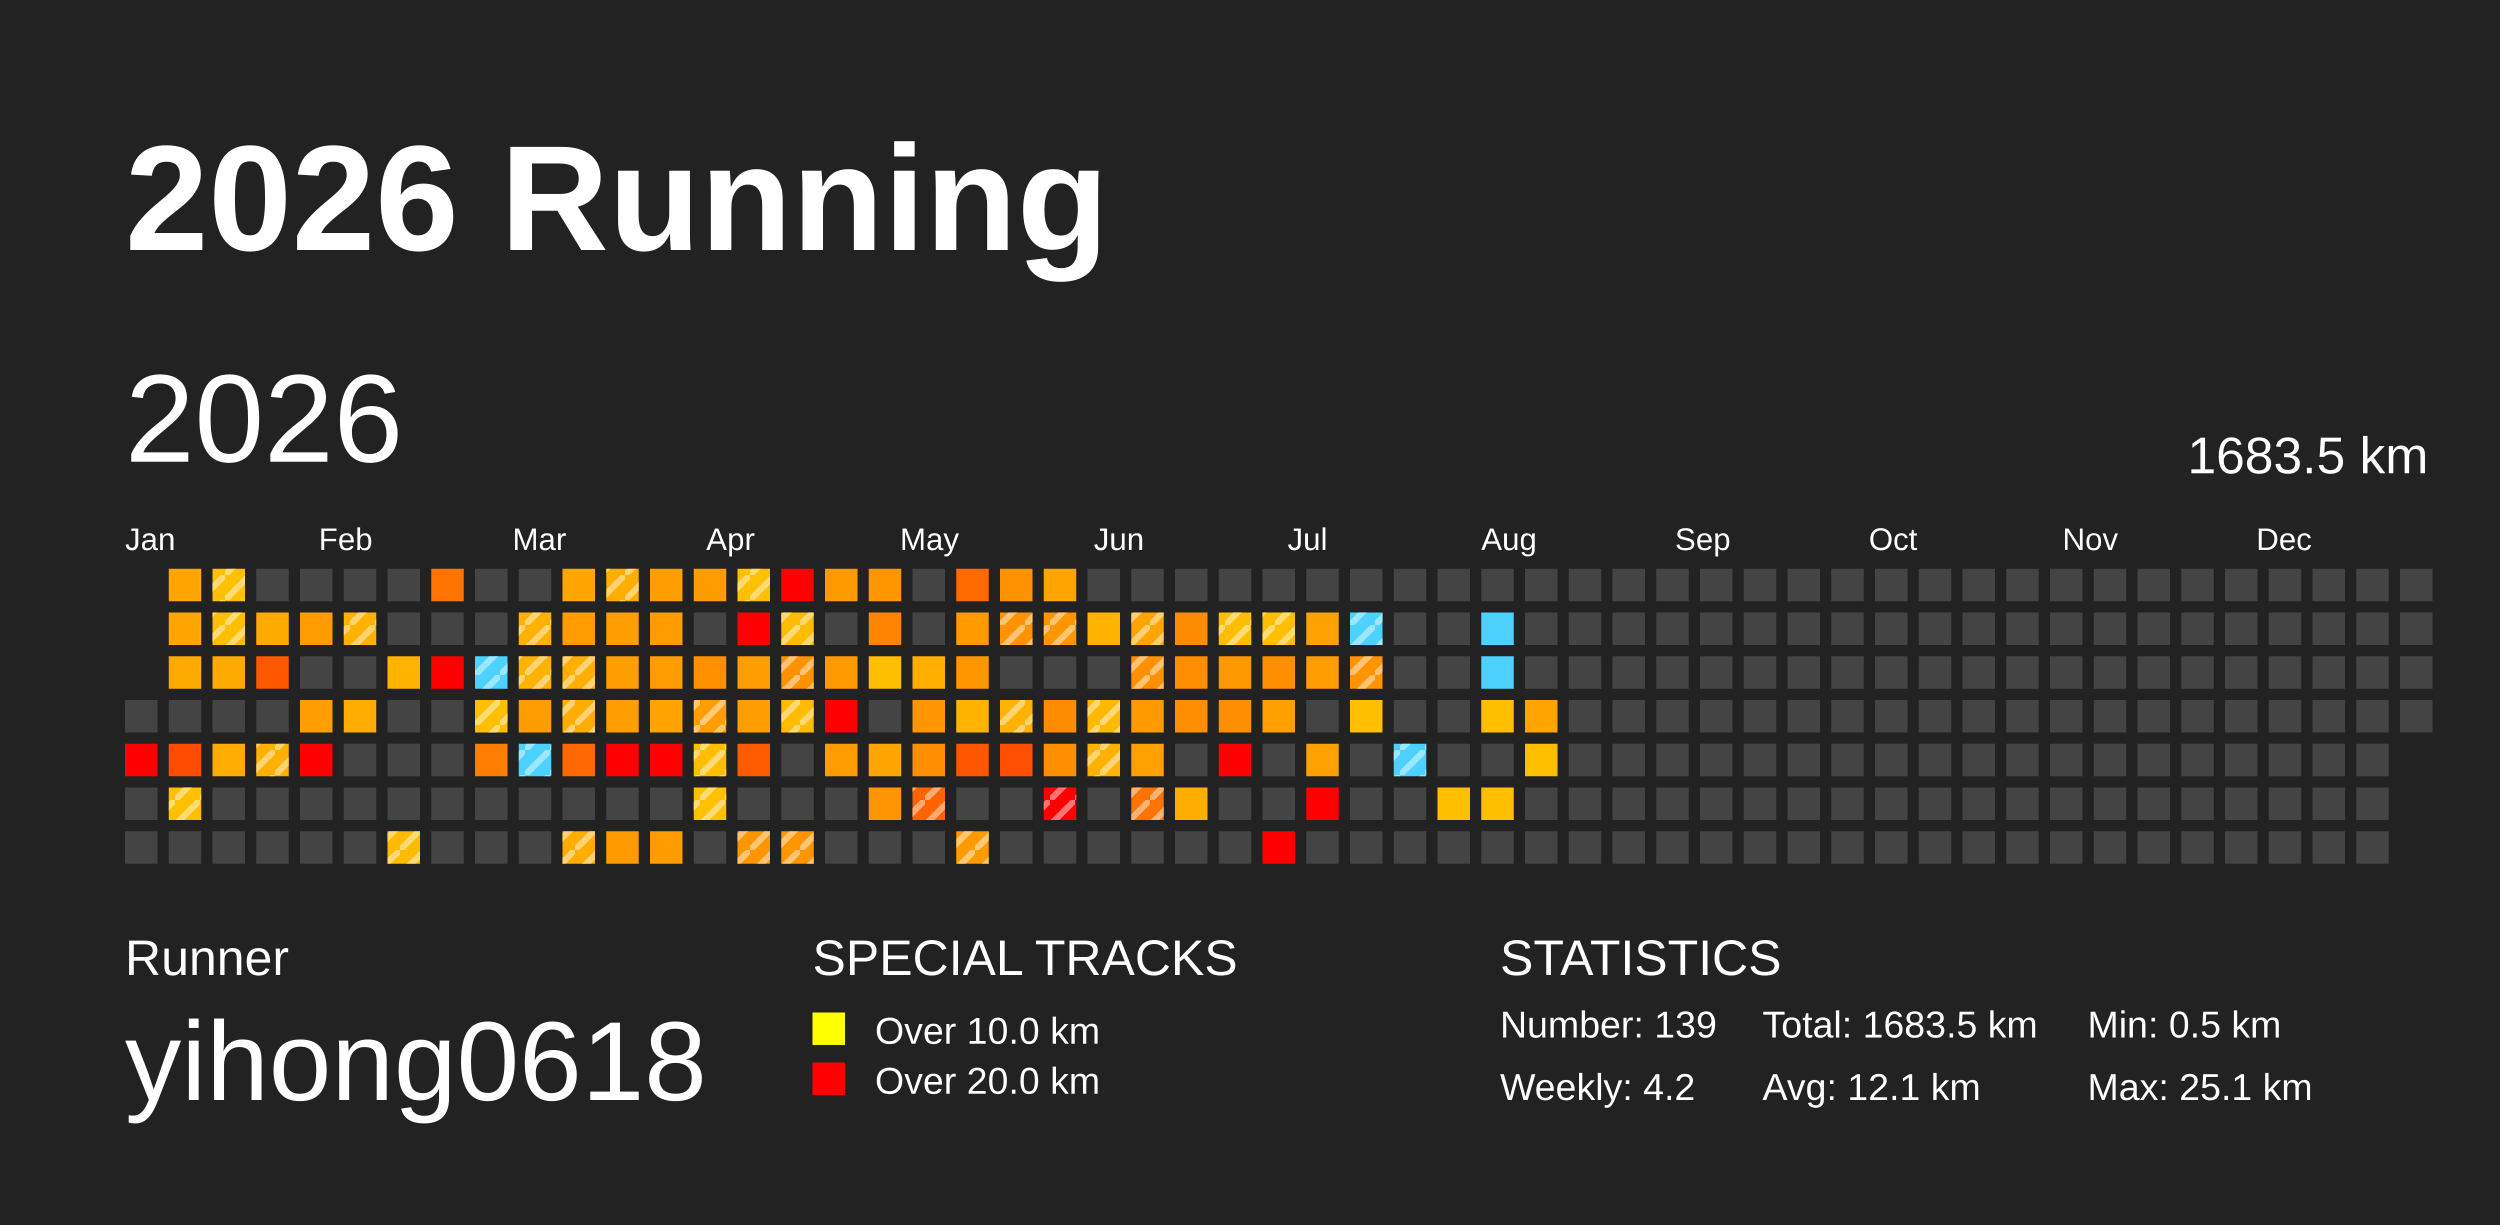
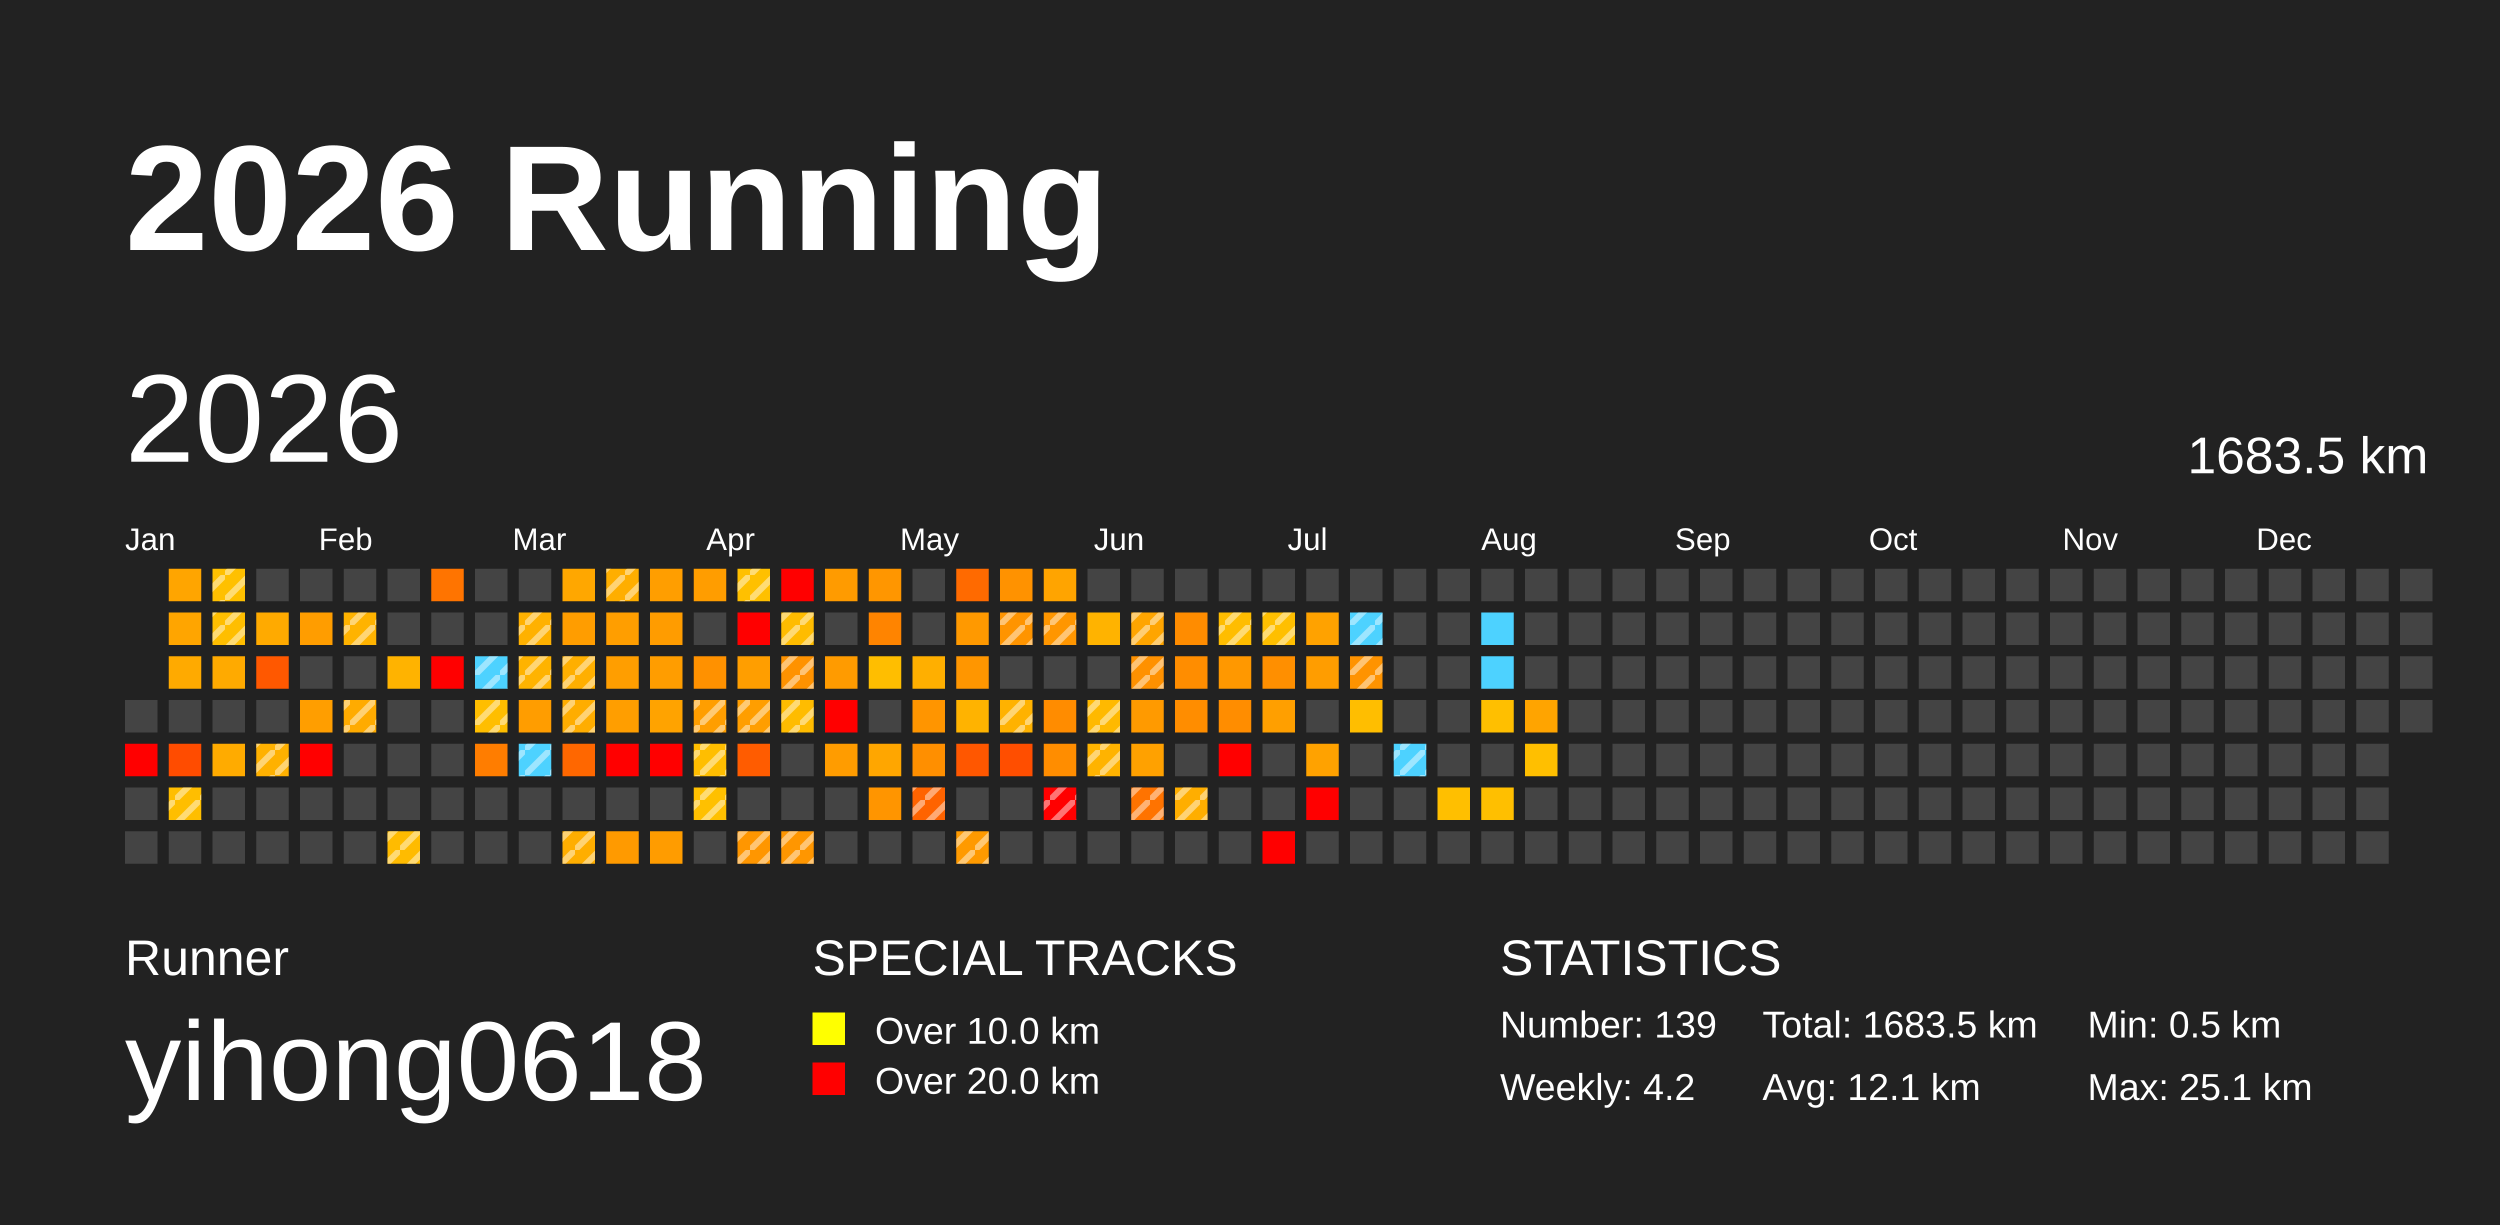
<svg xmlns="http://www.w3.org/2000/svg" baseProfile="full" height="98mm" version="1.1" viewBox="0,0,200,98" width="200mm">
  <defs>
    <pattern height="2" id="indoor-stripe" patternUnits="userSpaceOnUse" width="2">
      <line stroke="white" stroke-opacity="0.45" stroke-width="0.5" x1="0" x2="2" y1="2" y2="0" />
    </pattern>
  </defs>
  <rect fill="#222222" height="98" width="200" x="0" y="0" />
  <text fill="#FFFFFF" style="font-size:12px; font-family:Arial; font-weight:bold;" x="10" y="20">2026 Running</text>
  <text fill="#FFFFFF" style="font-size:4px; font-family:Arial" x="10" y="78">Runner</text>
  <text fill="#FFFFFF" style="font-size:9px; font-family:Arial" x="10" y="88">yihong0618</text>
  <text fill="#FFFFFF" style="font-size:4px; font-family:Arial" x="65" y="78">SPECIAL TRACKS</text>
  <rect fill="yellow" height="2.6" width="2.6" x="65" y="81" />
  <text fill="#FFFFFF" style="font-size:3px; font-family:Arial" x="70" y="83.5">Over 10.0 km</text>
  <rect fill="red" height="2.6" width="2.6" x="65" y="85" />
  <text fill="#FFFFFF" style="font-size:3px; font-family:Arial" x="70" y="87.5">Over 20.0 km</text>
  <text fill="#FFFFFF" style="font-size:4px; font-family:Arial" x="120" y="78">STATISTICS</text>
  <text fill="#FFFFFF" style="font-size:3px; font-family:Arial" x="120" y="83">Number: 139</text>
  <text fill="#FFFFFF" style="font-size:3px; font-family:Arial" x="120" y="88">Weekly: 4.2</text>
  <text fill="#FFFFFF" style="font-size:3px; font-family:Arial" x="141" y="83">Total: 1683.5 km</text>
  <text fill="#FFFFFF" style="font-size:3px; font-family:Arial" x="141" y="88">Avg: 12.1 km</text>
  <text fill="#FFFFFF" style="font-size:3px; font-family:Arial" x="167" y="83">Min: 0.5 km</text>
  <text fill="#FFFFFF" style="font-size:3px; font-family:Arial" x="167" y="88">Max: 25.1 km</text>
  <text dominant-baseline="hanging" fill="#FFFFFF" style="font-size:10.0px; font-family:Arial;" x="10" y="30">2026</text>
  <text dominant-baseline="hanging" fill="#FFFFFF" style="font-size:4.125px; font-family:Arial;" x="175" y="35">1683.5 km</text>
  <text fill="#FFFFFF" style="font-size:2.5px; font-family:Arial" x="10.0" y="44">Jan</text>
  <text fill="#FFFFFF" style="font-size:2.5px; font-family:Arial" x="25.5" y="44">Feb</text>
  <text fill="#FFFFFF" style="font-size:2.5px; font-family:Arial" x="41.0" y="44">Mar</text>
  <text fill="#FFFFFF" style="font-size:2.5px; font-family:Arial" x="56.5" y="44">Apr</text>
  <text fill="#FFFFFF" style="font-size:2.5px; font-family:Arial" x="72.0" y="44">May</text>
  <text fill="#FFFFFF" style="font-size:2.5px; font-family:Arial" x="87.5" y="44">Jun</text>
  <text fill="#FFFFFF" style="font-size:2.5px; font-family:Arial" x="103.0" y="44">Jul</text>
  <text fill="#FFFFFF" style="font-size:2.5px; font-family:Arial" x="118.5" y="44">Aug</text>
  <text fill="#FFFFFF" style="font-size:2.5px; font-family:Arial" x="134.0" y="44">Sep</text>
  <text fill="#FFFFFF" style="font-size:2.5px; font-family:Arial" x="149.5" y="44">Oct</text>
  <text fill="#FFFFFF" style="font-size:2.5px; font-family:Arial" x="165.0" y="44">Nov</text>
  <text fill="#FFFFFF" style="font-size:2.5px; font-family:Arial" x="180.5" y="44">Dec</text>
  <rect fill="#444444" height="2.6" width="2.6" x="10.0" y="56.0" />
  <rect fill="red" height="2.6" width="2.6" x="10.0" y="59.5" />
  <rect fill="#444444" height="2.6" width="2.6" x="10.0" y="63.0" />
  <rect fill="#444444" height="2.6" width="2.6" x="10.0" y="66.5" />
  <rect fill="#ffa500" height="2.6" width="2.6" x="13.5" y="45.5" />
  <rect fill="#ffa500" height="2.6" width="2.6" x="13.5" y="49.0" />
  <rect fill="#ffaa00" height="2.6" width="2.6" x="13.5" y="52.5" />
  <rect fill="#444444" height="2.6" width="2.6" x="13.5" y="56.0" />
  <rect fill="#ff4c00" height="2.6" width="2.6" x="13.5" y="59.5" />
  <rect fill="#ffbe00" height="2.6" width="2.6" x="13.5" y="63.0" />
  <rect fill="url(#indoor-stripe)" height="2.6" style="pointer-events: none;" width="2.6" x="13.5" y="63.0" />
  <rect fill="#444444" height="2.6" width="2.6" x="13.5" y="66.5" />
  <rect fill="#ffc000" height="2.6" width="2.6" x="17.0" y="45.5" />
  <rect fill="url(#indoor-stripe)" height="2.6" style="pointer-events: none;" width="2.6" x="17.0" y="45.5" />
  <rect fill="#ffbe00" height="2.6" width="2.6" x="17.0" y="49.0" />
  <rect fill="url(#indoor-stripe)" height="2.6" style="pointer-events: none;" width="2.6" x="17.0" y="49.0" />
  <rect fill="#ffaa00" height="2.6" width="2.6" x="17.0" y="52.5" />
  <rect fill="#444444" height="2.6" width="2.6" x="17.0" y="56.0" />
  <rect fill="#ffab00" height="2.6" width="2.6" x="17.0" y="59.5" />
  <rect fill="#444444" height="2.6" width="2.6" x="17.0" y="63.0" />
  <rect fill="#444444" height="2.6" width="2.6" x="17.0" y="66.5" />
  <rect fill="#444444" height="2.6" width="2.6" x="20.5" y="45.5" />
  <rect fill="#ffaa00" height="2.6" width="2.6" x="20.5" y="49.0" />
  <rect fill="#ff5800" height="2.6" width="2.6" x="20.5" y="52.5" />
  <rect fill="#444444" height="2.6" width="2.6" x="20.5" y="56.0" />
  <rect fill="#ffb100" height="2.6" width="2.6" x="20.5" y="59.5" />
  <rect fill="url(#indoor-stripe)" height="2.6" style="pointer-events: none;" width="2.6" x="20.5" y="59.5" />
  <rect fill="#444444" height="2.6" width="2.6" x="20.5" y="63.0" />
  <rect fill="#444444" height="2.6" width="2.6" x="20.5" y="66.5" />
  <rect fill="#444444" height="2.6" width="2.6" x="24.0" y="45.5" />
  <rect fill="#ff9d00" height="2.6" width="2.6" x="24.0" y="49.0" />
  <rect fill="#444444" height="2.6" width="2.6" x="24.0" y="52.5" />
  <rect fill="#ff9e00" height="2.6" width="2.6" x="24.0" y="56.0" />
  <rect fill="red" height="2.6" width="2.6" x="24.0" y="59.5" />
  <rect fill="#444444" height="2.6" width="2.6" x="24.0" y="63.0" />
  <rect fill="#444444" height="2.6" width="2.6" x="24.0" y="66.5" />
  <rect fill="#444444" height="2.6" width="2.6" x="27.5" y="45.5" />
  <rect fill="#ffb300" height="2.6" width="2.6" x="27.5" y="49.0" />
  <rect fill="url(#indoor-stripe)" height="2.6" style="pointer-events: none;" width="2.6" x="27.5" y="49.0" />
  <rect fill="#444444" height="2.6" width="2.6" x="27.5" y="52.5" />
  <rect fill="#ffab00" height="2.6" width="2.6" x="27.5" y="56.0" />
+   <rect fill="url(#indoor-stripe)" height="2.6" style="pointer-events: none;" width="2.6" x="27.5" y="56.0" />
  <rect fill="#444444" height="2.6" width="2.6" x="27.5" y="59.5" />
  <rect fill="#444444" height="2.6" width="2.6" x="27.5" y="63.0" />
  <rect fill="#444444" height="2.6" width="2.6" x="27.5" y="66.5" />
  <rect fill="#444444" height="2.6" width="2.6" x="31.0" y="45.5" />
  <rect fill="#444444" height="2.6" width="2.6" x="31.0" y="49.0" />
  <rect fill="#ffb300" height="2.6" width="2.6" x="31.0" y="52.5" />
  <rect fill="#444444" height="2.6" width="2.6" x="31.0" y="56.0" />
  <rect fill="#444444" height="2.6" width="2.6" x="31.0" y="59.5" />
  <rect fill="#444444" height="2.6" width="2.6" x="31.0" y="63.0" />
  <rect fill="#ffbb00" height="2.6" width="2.6" x="31.0" y="66.5" />
  <rect fill="url(#indoor-stripe)" height="2.6" style="pointer-events: none;" width="2.6" x="31.0" y="66.5" />
  <rect fill="#ff7400" height="2.6" width="2.6" x="34.5" y="45.5" />
  <rect fill="#444444" height="2.6" width="2.6" x="34.5" y="49.0" />
  <rect fill="red" height="2.6" width="2.6" x="34.5" y="52.5" />
  <rect fill="#444444" height="2.6" width="2.6" x="34.5" y="56.0" />
  <rect fill="#444444" height="2.6" width="2.6" x="34.5" y="59.5" />
  <rect fill="#444444" height="2.6" width="2.6" x="34.5" y="63.0" />
  <rect fill="#444444" height="2.6" width="2.6" x="34.5" y="66.5" />
  <rect fill="#444444" height="2.6" width="2.6" x="38.0" y="45.5" />
  <rect fill="#444444" height="2.6" width="2.6" x="38.0" y="49.0" />
  <rect fill="#4dd2ff" height="2.6" width="2.6" x="38.0" y="52.5" />
  <rect fill="url(#indoor-stripe)" height="2.6" style="pointer-events: none;" width="2.6" x="38.0" y="52.5" />
  <rect fill="#ffbe00" height="2.6" width="2.6" x="38.0" y="56.0" />
  <rect fill="url(#indoor-stripe)" height="2.6" style="pointer-events: none;" width="2.6" x="38.0" y="56.0" />
  <rect fill="#ff7d00" height="2.6" width="2.6" x="38.0" y="59.5" />
  <rect fill="#444444" height="2.6" width="2.6" x="38.0" y="63.0" />
  <rect fill="#444444" height="2.6" width="2.6" x="38.0" y="66.5" />
  <rect fill="#444444" height="2.6" width="2.6" x="41.5" y="45.5" />
  <rect fill="#ffb100" height="2.6" width="2.6" x="41.5" y="49.0" />
  <rect fill="url(#indoor-stripe)" height="2.6" style="pointer-events: none;" width="2.6" x="41.5" y="49.0" />
  <rect fill="#ffb300" height="2.6" width="2.6" x="41.5" y="52.5" />
  <rect fill="url(#indoor-stripe)" height="2.6" style="pointer-events: none;" width="2.6" x="41.5" y="52.5" />
  <rect fill="#ff9d00" height="2.6" width="2.6" x="41.5" y="56.0" />
  <rect fill="#4dd2ff" height="2.6" width="2.6" x="41.5" y="59.5" />
  <rect fill="url(#indoor-stripe)" height="2.6" style="pointer-events: none;" width="2.6" x="41.5" y="59.5" />
  <rect fill="#444444" height="2.6" width="2.6" x="41.5" y="63.0" />
  <rect fill="#444444" height="2.6" width="2.6" x="41.5" y="66.5" />
  <rect fill="#ffa700" height="2.6" width="2.6" x="45.0" y="45.5" />
  <rect fill="#ff9d00" height="2.6" width="2.6" x="45.0" y="49.0" />
  <rect fill="#ffaf00" height="2.6" width="2.6" x="45.0" y="52.5" />
  <rect fill="url(#indoor-stripe)" height="2.6" style="pointer-events: none;" width="2.6" x="45.0" y="52.5" />
  <rect fill="#ffad00" height="2.6" width="2.6" x="45.0" y="56.0" />
  <rect fill="url(#indoor-stripe)" height="2.6" style="pointer-events: none;" width="2.6" x="45.0" y="56.0" />
  <rect fill="#ff6700" height="2.6" width="2.6" x="45.0" y="59.5" />
  <rect fill="#444444" height="2.6" width="2.6" x="45.0" y="63.0" />
  <rect fill="#ffae00" height="2.6" width="2.6" x="45.0" y="66.5" />
  <rect fill="url(#indoor-stripe)" height="2.6" style="pointer-events: none;" width="2.6" x="45.0" y="66.5" />
  <rect fill="#ffae00" height="2.6" width="2.6" x="48.5" y="45.5" />
  <rect fill="url(#indoor-stripe)" height="2.6" style="pointer-events: none;" width="2.6" x="48.5" y="45.5" />
  <rect fill="#ff9e00" height="2.6" width="2.6" x="48.5" y="49.0" />
  <rect fill="#ff9e00" height="2.6" width="2.6" x="48.5" y="52.5" />
  <rect fill="#ff9e00" height="2.6" width="2.6" x="48.5" y="56.0" />
  <rect fill="red" height="2.6" width="2.6" x="48.5" y="59.5" />
  <rect fill="#444444" height="2.6" width="2.6" x="48.5" y="63.0" />
  <rect fill="#ff9a00" height="2.6" width="2.6" x="48.5" y="66.5" />
  <rect fill="#ff9e00" height="2.6" width="2.6" x="52.0" y="45.5" />
  <rect fill="#ff9c00" height="2.6" width="2.6" x="52.0" y="49.0" />
  <rect fill="#ff9d00" height="2.6" width="2.6" x="52.0" y="52.5" />
  <rect fill="#ffa300" height="2.6" width="2.6" x="52.0" y="56.0" />
  <rect fill="red" height="2.6" width="2.6" x="52.0" y="59.5" />
  <rect fill="#444444" height="2.6" width="2.6" x="52.0" y="63.0" />
  <rect fill="#ff9c00" height="2.6" width="2.6" x="52.0" y="66.5" />
  <rect fill="#ff9d00" height="2.6" width="2.6" x="55.5" y="45.5" />
  <rect fill="#444444" height="2.6" width="2.6" x="55.5" y="49.0" />
  <rect fill="#ff9100" height="2.6" width="2.6" x="55.5" y="52.5" />
  <rect fill="#ff9e00" height="2.6" width="2.6" x="55.5" y="56.0" />
  <rect fill="url(#indoor-stripe)" height="2.6" style="pointer-events: none;" width="2.6" x="55.5" y="56.0" />
  <rect fill="#ffbe00" height="2.6" width="2.6" x="55.5" y="59.5" />
  <rect fill="url(#indoor-stripe)" height="2.6" style="pointer-events: none;" width="2.6" x="55.5" y="59.5" />
  <rect fill="#ffc000" height="2.6" width="2.6" x="55.5" y="63.0" />
  <rect fill="url(#indoor-stripe)" height="2.6" style="pointer-events: none;" width="2.6" x="55.5" y="63.0" />
  <rect fill="#444444" height="2.6" width="2.6" x="55.5" y="66.5" />
  <rect fill="#ffc000" height="2.6" width="2.6" x="59.0" y="45.5" />
  <rect fill="url(#indoor-stripe)" height="2.6" style="pointer-events: none;" width="2.6" x="59.0" y="45.5" />
  <rect fill="red" height="2.6" width="2.6" x="59.0" y="49.0" />
  <rect fill="#ff9e00" height="2.6" width="2.6" x="59.0" y="52.5" />
  <rect fill="#ff9e00" height="2.6" width="2.6" x="59.0" y="56.0" />
+   <rect fill="url(#indoor-stripe)" height="2.6" style="pointer-events: none;" width="2.6" x="59.0" y="56.0" />
  <rect fill="#ff5c00" height="2.6" width="2.6" x="59.0" y="59.5" />
  <rect fill="#444444" height="2.6" width="2.6" x="59.0" y="63.0" />
  <rect fill="#ff9600" height="2.6" width="2.6" x="59.0" y="66.5" />
  <rect fill="url(#indoor-stripe)" height="2.6" style="pointer-events: none;" width="2.6" x="59.0" y="66.5" />
  <rect fill="red" height="2.6" width="2.6" x="62.5" y="45.5" />
  <rect fill="#ffbc00" height="2.6" width="2.6" x="62.5" y="49.0" />
  <rect fill="url(#indoor-stripe)" height="2.6" style="pointer-events: none;" width="2.6" x="62.5" y="49.0" />
  <rect fill="#ff9200" height="2.6" width="2.6" x="62.5" y="52.5" />
  <rect fill="url(#indoor-stripe)" height="2.6" style="pointer-events: none;" width="2.6" x="62.5" y="52.5" />
  <rect fill="#ffbc00" height="2.6" width="2.6" x="62.5" y="56.0" />
  <rect fill="url(#indoor-stripe)" height="2.6" style="pointer-events: none;" width="2.6" x="62.5" y="56.0" />
  <rect fill="#444444" height="2.6" width="2.6" x="62.5" y="59.5" />
  <rect fill="#444444" height="2.6" width="2.6" x="62.5" y="63.0" />
  <rect fill="#ff9600" height="2.6" width="2.6" x="62.5" y="66.5" />
  <rect fill="url(#indoor-stripe)" height="2.6" style="pointer-events: none;" width="2.6" x="62.5" y="66.5" />
  <rect fill="#ff9b00" height="2.6" width="2.6" x="66.0" y="45.5" />
  <rect fill="#444444" height="2.6" width="2.6" x="66.0" y="49.0" />
  <rect fill="#ff9b00" height="2.6" width="2.6" x="66.0" y="52.5" />
  <rect fill="red" height="2.6" width="2.6" x="66.0" y="56.0" />
  <rect fill="#ff9c00" height="2.6" width="2.6" x="66.0" y="59.5" />
  <rect fill="#444444" height="2.6" width="2.6" x="66.0" y="63.0" />
  <rect fill="#444444" height="2.6" width="2.6" x="66.0" y="66.5" />
  <rect fill="#ff9600" height="2.6" width="2.6" x="69.5" y="45.5" />
  <rect fill="#ff8400" height="2.6" width="2.6" x="69.5" y="49.0" />
  <rect fill="#ffbe00" height="2.6" width="2.6" x="69.5" y="52.5" />
  <rect fill="#444444" height="2.6" width="2.6" x="69.5" y="56.0" />
  <rect fill="#ffa600" height="2.6" width="2.6" x="69.5" y="59.5" />
  <rect fill="#ff9500" height="2.6" width="2.6" x="69.5" y="63.0" />
  <rect fill="#444444" height="2.6" width="2.6" x="69.5" y="66.5" />
  <rect fill="#444444" height="2.6" width="2.6" x="73.0" y="45.5" />
  <rect fill="#444444" height="2.6" width="2.6" x="73.0" y="49.0" />
  <rect fill="#ffaf00" height="2.6" width="2.6" x="73.0" y="52.5" />
  <rect fill="#ff9500" height="2.6" width="2.6" x="73.0" y="56.0" />
  <rect fill="#ff8f00" height="2.6" width="2.6" x="73.0" y="59.5" />
  <rect fill="#ff6300" height="2.6" width="2.6" x="73.0" y="63.0" />
  <rect fill="url(#indoor-stripe)" height="2.6" style="pointer-events: none;" width="2.6" x="73.0" y="63.0" />
  <rect fill="#444444" height="2.6" width="2.6" x="73.0" y="66.5" />
  <rect fill="#ff6a00" height="2.6" width="2.6" x="76.5" y="45.5" />
  <rect fill="#ff9900" height="2.6" width="2.6" x="76.5" y="49.0" />
  <rect fill="#ff9600" height="2.6" width="2.6" x="76.5" y="52.5" />
  <rect fill="#ffb300" height="2.6" width="2.6" x="76.5" y="56.0" />
  <rect fill="#ff5700" height="2.6" width="2.6" x="76.5" y="59.5" />
  <rect fill="#444444" height="2.6" width="2.6" x="76.5" y="63.0" />
  <rect fill="#ff9a00" height="2.6" width="2.6" x="76.5" y="66.5" />
  <rect fill="url(#indoor-stripe)" height="2.6" style="pointer-events: none;" width="2.6" x="76.5" y="66.5" />
  <rect fill="#ff9200" height="2.6" width="2.6" x="80.0" y="45.5" />
  <rect fill="#ff9400" height="2.6" width="2.6" x="80.0" y="49.0" />
  <rect fill="url(#indoor-stripe)" height="2.6" style="pointer-events: none;" width="2.6" x="80.0" y="49.0" />
  <rect fill="#444444" height="2.6" width="2.6" x="80.0" y="52.5" />
  <rect fill="#ffb200" height="2.6" width="2.6" x="80.0" y="56.0" />
  <rect fill="url(#indoor-stripe)" height="2.6" style="pointer-events: none;" width="2.6" x="80.0" y="56.0" />
  <rect fill="#ff4e00" height="2.6" width="2.6" x="80.0" y="59.5" />
  <rect fill="#444444" height="2.6" width="2.6" x="80.0" y="63.0" />
  <rect fill="#444444" height="2.6" width="2.6" x="80.0" y="66.5" />
  <rect fill="#ffa400" height="2.6" width="2.6" x="83.5" y="45.5" />
  <rect fill="#ff9600" height="2.6" width="2.6" x="83.5" y="49.0" />
  <rect fill="url(#indoor-stripe)" height="2.6" style="pointer-events: none;" width="2.6" x="83.5" y="49.0" />
  <rect fill="#444444" height="2.6" width="2.6" x="83.5" y="52.5" />
  <rect fill="#ff8c00" height="2.6" width="2.6" x="83.5" y="56.0" />
  <rect fill="#ff8d00" height="2.6" width="2.6" x="83.5" y="59.5" />
  <rect fill="red" height="2.6" width="2.6" x="83.5" y="63.0" />
  <rect fill="url(#indoor-stripe)" height="2.6" style="pointer-events: none;" width="2.6" x="83.5" y="63.0" />
  <rect fill="#444444" height="2.6" width="2.6" x="83.5" y="66.5" />
  <rect fill="#444444" height="2.6" width="2.6" x="87.0" y="45.5" />
  <rect fill="#ffb300" height="2.6" width="2.6" x="87.0" y="49.0" />
  <rect fill="#444444" height="2.6" width="2.6" x="87.0" y="52.5" />
  <rect fill="#ffb900" height="2.6" width="2.6" x="87.0" y="56.0" />
  <rect fill="url(#indoor-stripe)" height="2.6" style="pointer-events: none;" width="2.6" x="87.0" y="56.0" />
  <rect fill="#ffb300" height="2.6" width="2.6" x="87.0" y="59.5" />
  <rect fill="url(#indoor-stripe)" height="2.6" style="pointer-events: none;" width="2.6" x="87.0" y="59.5" />
  <rect fill="#444444" height="2.6" width="2.6" x="87.0" y="63.0" />
  <rect fill="#444444" height="2.6" width="2.6" x="87.0" y="66.5" />
  <rect fill="#444444" height="2.6" width="2.6" x="90.5" y="45.5" />
  <rect fill="#ffa500" height="2.6" width="2.6" x="90.5" y="49.0" />
  <rect fill="url(#indoor-stripe)" height="2.6" style="pointer-events: none;" width="2.6" x="90.5" y="49.0" />
  <rect fill="#ff9100" height="2.6" width="2.6" x="90.5" y="52.5" />
  <rect fill="url(#indoor-stripe)" height="2.6" style="pointer-events: none;" width="2.6" x="90.5" y="52.5" />
  <rect fill="#ff9a00" height="2.6" width="2.6" x="90.5" y="56.0" />
  <rect fill="#ffa100" height="2.6" width="2.6" x="90.5" y="59.5" />
  <rect fill="#ff7300" height="2.6" width="2.6" x="90.5" y="63.0" />
  <rect fill="url(#indoor-stripe)" height="2.6" style="pointer-events: none;" width="2.6" x="90.5" y="63.0" />
  <rect fill="#444444" height="2.6" width="2.6" x="90.5" y="66.5" />
  <rect fill="#444444" height="2.6" width="2.6" x="94.0" y="45.5" />
  <rect fill="#ff8c00" height="2.6" width="2.6" x="94.0" y="49.0" />
  <rect fill="#ff8d00" height="2.6" width="2.6" x="94.0" y="52.5" />
  <rect fill="#ff8d00" height="2.6" width="2.6" x="94.0" y="56.0" />
  <rect fill="#444444" height="2.6" width="2.6" x="94.0" y="59.5" />
  <rect fill="#ffae00" height="2.6" width="2.6" x="94.0" y="63.0" />
+   <rect fill="url(#indoor-stripe)" height="2.6" style="pointer-events: none;" width="2.6" x="94.0" y="63.0" />
  <rect fill="#444444" height="2.6" width="2.6" x="94.0" y="66.5" />
  <rect fill="#444444" height="2.6" width="2.6" x="97.5" y="45.5" />
  <rect fill="#ffbd00" height="2.6" width="2.6" x="97.5" y="49.0" />
  <rect fill="url(#indoor-stripe)" height="2.6" style="pointer-events: none;" width="2.6" x="97.5" y="49.0" />
  <rect fill="#ff9800" height="2.6" width="2.6" x="97.5" y="52.5" />
  <rect fill="#ff8d00" height="2.6" width="2.6" x="97.5" y="56.0" />
  <rect fill="red" height="2.6" width="2.6" x="97.5" y="59.5" />
  <rect fill="#444444" height="2.6" width="2.6" x="97.5" y="63.0" />
  <rect fill="#444444" height="2.6" width="2.6" x="97.5" y="66.5" />
  <rect fill="#444444" height="2.6" width="2.6" x="101.0" y="45.5" />
  <rect fill="#ffbf00" height="2.6" width="2.6" x="101.0" y="49.0" />
  <rect fill="url(#indoor-stripe)" height="2.6" style="pointer-events: none;" width="2.6" x="101.0" y="49.0" />
  <rect fill="#ff8f00" height="2.6" width="2.6" x="101.0" y="52.5" />
  <rect fill="#ff9f00" height="2.6" width="2.6" x="101.0" y="56.0" />
  <rect fill="#444444" height="2.6" width="2.6" x="101.0" y="59.5" />
  <rect fill="#444444" height="2.6" width="2.6" x="101.0" y="63.0" />
  <rect fill="red" height="2.6" width="2.6" x="101.0" y="66.5" />
  <rect fill="#444444" height="2.6" width="2.6" x="104.5" y="45.5" />
  <rect fill="#ffa200" height="2.6" width="2.6" x="104.5" y="49.0" />
  <rect fill="#ff9d00" height="2.6" width="2.6" x="104.5" y="52.5" />
  <rect fill="#444444" height="2.6" width="2.6" x="104.5" y="56.0" />
  <rect fill="#ffa200" height="2.6" width="2.6" x="104.5" y="59.5" />
  <rect fill="red" height="2.6" width="2.6" x="104.5" y="63.0" />
  <rect fill="#444444" height="2.6" width="2.6" x="104.5" y="66.5" />
  <rect fill="#444444" height="2.6" width="2.6" x="108.0" y="45.5" />
  <rect fill="#4dd2ff" height="2.6" width="2.6" x="108.0" y="49.0" />
  <rect fill="url(#indoor-stripe)" height="2.6" style="pointer-events: none;" width="2.6" x="108.0" y="49.0" />
  <rect fill="#ff9300" height="2.6" width="2.6" x="108.0" y="52.5" />
  <rect fill="url(#indoor-stripe)" height="2.6" style="pointer-events: none;" width="2.6" x="108.0" y="52.5" />
  <rect fill="#ffbe00" height="2.6" width="2.6" x="108.0" y="56.0" />
  <rect fill="#444444" height="2.6" width="2.6" x="108.0" y="59.5" />
  <rect fill="#444444" height="2.6" width="2.6" x="108.0" y="63.0" />
  <rect fill="#444444" height="2.6" width="2.6" x="108.0" y="66.5" />
  <rect fill="#444444" height="2.6" width="2.6" x="111.5" y="45.5" />
  <rect fill="#444444" height="2.6" width="2.6" x="111.5" y="49.0" />
  <rect fill="#444444" height="2.6" width="2.6" x="111.5" y="52.5" />
  <rect fill="#444444" height="2.6" width="2.6" x="111.5" y="56.0" />
  <rect fill="#4dd2ff" height="2.6" width="2.6" x="111.5" y="59.5" />
  <rect fill="url(#indoor-stripe)" height="2.6" style="pointer-events: none;" width="2.6" x="111.5" y="59.5" />
  <rect fill="#444444" height="2.6" width="2.6" x="111.5" y="63.0" />
  <rect fill="#444444" height="2.6" width="2.6" x="111.5" y="66.5" />
  <rect fill="#444444" height="2.6" width="2.6" x="115.0" y="45.5" />
  <rect fill="#444444" height="2.6" width="2.6" x="115.0" y="49.0" />
  <rect fill="#444444" height="2.6" width="2.6" x="115.0" y="52.5" />
  <rect fill="#444444" height="2.6" width="2.6" x="115.0" y="56.0" />
  <rect fill="#444444" height="2.6" width="2.6" x="115.0" y="59.5" />
  <rect fill="#ffbf00" height="2.6" width="2.6" x="115.0" y="63.0" />
  <rect fill="#444444" height="2.6" width="2.6" x="115.0" y="66.5" />
  <rect fill="#444444" height="2.6" width="2.6" x="118.5" y="45.5" />
  <rect fill="#4dd2ff" height="2.6" width="2.6" x="118.5" y="49.0" />
  <rect fill="#4dd2ff" height="2.6" width="2.6" x="118.5" y="52.5" />
  <rect fill="#ffbf00" height="2.6" width="2.6" x="118.5" y="56.0" />
  <rect fill="#444444" height="2.6" width="2.6" x="118.5" y="59.5" />
  <rect fill="#ffbf00" height="2.6" width="2.6" x="118.5" y="63.0" />
  <rect fill="#444444" height="2.6" width="2.6" x="118.5" y="66.5" />
  <rect fill="#444444" height="2.6" width="2.6" x="122.0" y="45.5" />
  <rect fill="#444444" height="2.6" width="2.6" x="122.0" y="49.0" />
  <rect fill="#444444" height="2.6" width="2.6" x="122.0" y="52.5" />
  <rect fill="#ffa400" height="2.6" width="2.6" x="122.0" y="56.0" />
  <rect fill="#ffbf00" height="2.6" width="2.6" x="122.0" y="59.5" />
  <rect fill="#444444" height="2.6" width="2.6" x="122.0" y="63.0" />
  <rect fill="#444444" height="2.6" width="2.6" x="122.0" y="66.5" />
  <rect fill="#444444" height="2.6" width="2.6" x="125.5" y="45.5" />
  <rect fill="#444444" height="2.6" width="2.6" x="125.5" y="49.0" />
  <rect fill="#444444" height="2.6" width="2.6" x="125.5" y="52.5" />
  <rect fill="#444444" height="2.6" width="2.6" x="125.5" y="56.0" />
  <rect fill="#444444" height="2.6" width="2.6" x="125.5" y="59.5" />
  <rect fill="#444444" height="2.6" width="2.6" x="125.5" y="63.0" />
  <rect fill="#444444" height="2.6" width="2.6" x="125.5" y="66.5" />
  <rect fill="#444444" height="2.6" width="2.6" x="129.0" y="45.5" />
  <rect fill="#444444" height="2.6" width="2.6" x="129.0" y="49.0" />
  <rect fill="#444444" height="2.6" width="2.6" x="129.0" y="52.5" />
  <rect fill="#444444" height="2.6" width="2.6" x="129.0" y="56.0" />
  <rect fill="#444444" height="2.6" width="2.6" x="129.0" y="59.5" />
  <rect fill="#444444" height="2.6" width="2.6" x="129.0" y="63.0" />
  <rect fill="#444444" height="2.6" width="2.6" x="129.0" y="66.5" />
  <rect fill="#444444" height="2.6" width="2.6" x="132.5" y="45.5" />
  <rect fill="#444444" height="2.6" width="2.6" x="132.5" y="49.0" />
  <rect fill="#444444" height="2.6" width="2.6" x="132.5" y="52.5" />
  <rect fill="#444444" height="2.6" width="2.6" x="132.5" y="56.0" />
  <rect fill="#444444" height="2.6" width="2.6" x="132.5" y="59.5" />
  <rect fill="#444444" height="2.6" width="2.6" x="132.5" y="63.0" />
  <rect fill="#444444" height="2.6" width="2.6" x="132.5" y="66.5" />
  <rect fill="#444444" height="2.6" width="2.6" x="136.0" y="45.5" />
  <rect fill="#444444" height="2.6" width="2.6" x="136.0" y="49.0" />
  <rect fill="#444444" height="2.6" width="2.6" x="136.0" y="52.5" />
  <rect fill="#444444" height="2.6" width="2.6" x="136.0" y="56.0" />
  <rect fill="#444444" height="2.6" width="2.6" x="136.0" y="59.5" />
  <rect fill="#444444" height="2.6" width="2.6" x="136.0" y="63.0" />
  <rect fill="#444444" height="2.6" width="2.6" x="136.0" y="66.5" />
  <rect fill="#444444" height="2.6" width="2.6" x="139.5" y="45.5" />
  <rect fill="#444444" height="2.6" width="2.6" x="139.5" y="49.0" />
  <rect fill="#444444" height="2.6" width="2.6" x="139.5" y="52.5" />
  <rect fill="#444444" height="2.6" width="2.6" x="139.5" y="56.0" />
  <rect fill="#444444" height="2.6" width="2.6" x="139.5" y="59.5" />
  <rect fill="#444444" height="2.6" width="2.6" x="139.5" y="63.0" />
  <rect fill="#444444" height="2.6" width="2.6" x="139.5" y="66.5" />
  <rect fill="#444444" height="2.6" width="2.6" x="143.0" y="45.5" />
  <rect fill="#444444" height="2.6" width="2.6" x="143.0" y="49.0" />
  <rect fill="#444444" height="2.6" width="2.6" x="143.0" y="52.5" />
  <rect fill="#444444" height="2.6" width="2.6" x="143.0" y="56.0" />
  <rect fill="#444444" height="2.6" width="2.6" x="143.0" y="59.5" />
  <rect fill="#444444" height="2.6" width="2.6" x="143.0" y="63.0" />
  <rect fill="#444444" height="2.6" width="2.6" x="143.0" y="66.5" />
  <rect fill="#444444" height="2.6" width="2.6" x="146.5" y="45.5" />
  <rect fill="#444444" height="2.6" width="2.6" x="146.5" y="49.0" />
  <rect fill="#444444" height="2.6" width="2.6" x="146.5" y="52.5" />
  <rect fill="#444444" height="2.6" width="2.6" x="146.5" y="56.0" />
  <rect fill="#444444" height="2.6" width="2.6" x="146.5" y="59.5" />
  <rect fill="#444444" height="2.6" width="2.6" x="146.5" y="63.0" />
  <rect fill="#444444" height="2.6" width="2.6" x="146.5" y="66.5" />
  <rect fill="#444444" height="2.6" width="2.6" x="150.0" y="45.5" />
  <rect fill="#444444" height="2.6" width="2.6" x="150.0" y="49.0" />
  <rect fill="#444444" height="2.6" width="2.6" x="150.0" y="52.5" />
  <rect fill="#444444" height="2.6" width="2.6" x="150.0" y="56.0" />
  <rect fill="#444444" height="2.6" width="2.6" x="150.0" y="59.5" />
  <rect fill="#444444" height="2.6" width="2.6" x="150.0" y="63.0" />
  <rect fill="#444444" height="2.6" width="2.6" x="150.0" y="66.5" />
  <rect fill="#444444" height="2.6" width="2.6" x="153.5" y="45.5" />
  <rect fill="#444444" height="2.6" width="2.6" x="153.5" y="49.0" />
  <rect fill="#444444" height="2.6" width="2.6" x="153.5" y="52.5" />
  <rect fill="#444444" height="2.6" width="2.6" x="153.5" y="56.0" />
  <rect fill="#444444" height="2.6" width="2.6" x="153.5" y="59.5" />
  <rect fill="#444444" height="2.6" width="2.6" x="153.5" y="63.0" />
  <rect fill="#444444" height="2.6" width="2.6" x="153.5" y="66.5" />
  <rect fill="#444444" height="2.6" width="2.6" x="157.0" y="45.5" />
  <rect fill="#444444" height="2.6" width="2.6" x="157.0" y="49.0" />
  <rect fill="#444444" height="2.6" width="2.6" x="157.0" y="52.5" />
  <rect fill="#444444" height="2.6" width="2.6" x="157.0" y="56.0" />
  <rect fill="#444444" height="2.6" width="2.6" x="157.0" y="59.5" />
  <rect fill="#444444" height="2.6" width="2.6" x="157.0" y="63.0" />
  <rect fill="#444444" height="2.6" width="2.6" x="157.0" y="66.5" />
  <rect fill="#444444" height="2.6" width="2.6" x="160.5" y="45.5" />
  <rect fill="#444444" height="2.6" width="2.6" x="160.5" y="49.0" />
  <rect fill="#444444" height="2.6" width="2.6" x="160.5" y="52.5" />
  <rect fill="#444444" height="2.6" width="2.6" x="160.5" y="56.0" />
  <rect fill="#444444" height="2.6" width="2.6" x="160.5" y="59.5" />
  <rect fill="#444444" height="2.6" width="2.6" x="160.5" y="63.0" />
  <rect fill="#444444" height="2.6" width="2.6" x="160.5" y="66.5" />
  <rect fill="#444444" height="2.6" width="2.6" x="164.0" y="45.5" />
  <rect fill="#444444" height="2.6" width="2.6" x="164.0" y="49.0" />
  <rect fill="#444444" height="2.6" width="2.6" x="164.0" y="52.5" />
  <rect fill="#444444" height="2.6" width="2.6" x="164.0" y="56.0" />
  <rect fill="#444444" height="2.6" width="2.6" x="164.0" y="59.5" />
  <rect fill="#444444" height="2.6" width="2.6" x="164.0" y="63.0" />
  <rect fill="#444444" height="2.6" width="2.6" x="164.0" y="66.5" />
  <rect fill="#444444" height="2.6" width="2.6" x="167.5" y="45.5" />
  <rect fill="#444444" height="2.6" width="2.6" x="167.5" y="49.0" />
  <rect fill="#444444" height="2.6" width="2.6" x="167.5" y="52.5" />
  <rect fill="#444444" height="2.6" width="2.6" x="167.5" y="56.0" />
  <rect fill="#444444" height="2.6" width="2.6" x="167.5" y="59.5" />
  <rect fill="#444444" height="2.6" width="2.6" x="167.5" y="63.0" />
  <rect fill="#444444" height="2.6" width="2.6" x="167.5" y="66.5" />
  <rect fill="#444444" height="2.6" width="2.6" x="171.0" y="45.5" />
  <rect fill="#444444" height="2.6" width="2.6" x="171.0" y="49.0" />
  <rect fill="#444444" height="2.6" width="2.6" x="171.0" y="52.5" />
  <rect fill="#444444" height="2.6" width="2.6" x="171.0" y="56.0" />
  <rect fill="#444444" height="2.6" width="2.6" x="171.0" y="59.5" />
  <rect fill="#444444" height="2.6" width="2.6" x="171.0" y="63.0" />
  <rect fill="#444444" height="2.6" width="2.6" x="171.0" y="66.5" />
  <rect fill="#444444" height="2.6" width="2.6" x="174.5" y="45.5" />
  <rect fill="#444444" height="2.6" width="2.6" x="174.5" y="49.0" />
  <rect fill="#444444" height="2.6" width="2.6" x="174.5" y="52.5" />
  <rect fill="#444444" height="2.6" width="2.6" x="174.5" y="56.0" />
  <rect fill="#444444" height="2.6" width="2.6" x="174.5" y="59.5" />
  <rect fill="#444444" height="2.6" width="2.6" x="174.5" y="63.0" />
  <rect fill="#444444" height="2.6" width="2.6" x="174.5" y="66.5" />
  <rect fill="#444444" height="2.6" width="2.6" x="178.0" y="45.5" />
  <rect fill="#444444" height="2.6" width="2.6" x="178.0" y="49.0" />
  <rect fill="#444444" height="2.6" width="2.6" x="178.0" y="52.5" />
  <rect fill="#444444" height="2.6" width="2.6" x="178.0" y="56.0" />
  <rect fill="#444444" height="2.6" width="2.6" x="178.0" y="59.5" />
  <rect fill="#444444" height="2.6" width="2.6" x="178.0" y="63.0" />
  <rect fill="#444444" height="2.6" width="2.6" x="178.0" y="66.5" />
  <rect fill="#444444" height="2.6" width="2.6" x="181.5" y="45.5" />
  <rect fill="#444444" height="2.6" width="2.6" x="181.5" y="49.0" />
  <rect fill="#444444" height="2.6" width="2.6" x="181.5" y="52.5" />
  <rect fill="#444444" height="2.6" width="2.6" x="181.5" y="56.0" />
  <rect fill="#444444" height="2.6" width="2.6" x="181.5" y="59.5" />
  <rect fill="#444444" height="2.6" width="2.6" x="181.5" y="63.0" />
  <rect fill="#444444" height="2.6" width="2.6" x="181.5" y="66.5" />
  <rect fill="#444444" height="2.6" width="2.6" x="185.0" y="45.5" />
  <rect fill="#444444" height="2.6" width="2.6" x="185.0" y="49.0" />
  <rect fill="#444444" height="2.6" width="2.6" x="185.0" y="52.5" />
  <rect fill="#444444" height="2.6" width="2.6" x="185.0" y="56.0" />
  <rect fill="#444444" height="2.6" width="2.6" x="185.0" y="59.5" />
  <rect fill="#444444" height="2.6" width="2.6" x="185.0" y="63.0" />
  <rect fill="#444444" height="2.6" width="2.6" x="185.0" y="66.5" />
  <rect fill="#444444" height="2.6" width="2.6" x="188.5" y="45.5" />
  <rect fill="#444444" height="2.6" width="2.6" x="188.5" y="49.0" />
  <rect fill="#444444" height="2.6" width="2.6" x="188.5" y="52.5" />
  <rect fill="#444444" height="2.6" width="2.6" x="188.5" y="56.0" />
  <rect fill="#444444" height="2.6" width="2.6" x="188.5" y="59.5" />
  <rect fill="#444444" height="2.6" width="2.6" x="188.5" y="63.0" />
  <rect fill="#444444" height="2.6" width="2.6" x="188.5" y="66.5" />
  <rect fill="#444444" height="2.6" width="2.6" x="192.0" y="45.5" />
  <rect fill="#444444" height="2.6" width="2.6" x="192.0" y="49.0" />
  <rect fill="#444444" height="2.6" width="2.6" x="192.0" y="52.5" />
  <rect fill="#444444" height="2.6" width="2.6" x="192.0" y="56.0" />
</svg>
